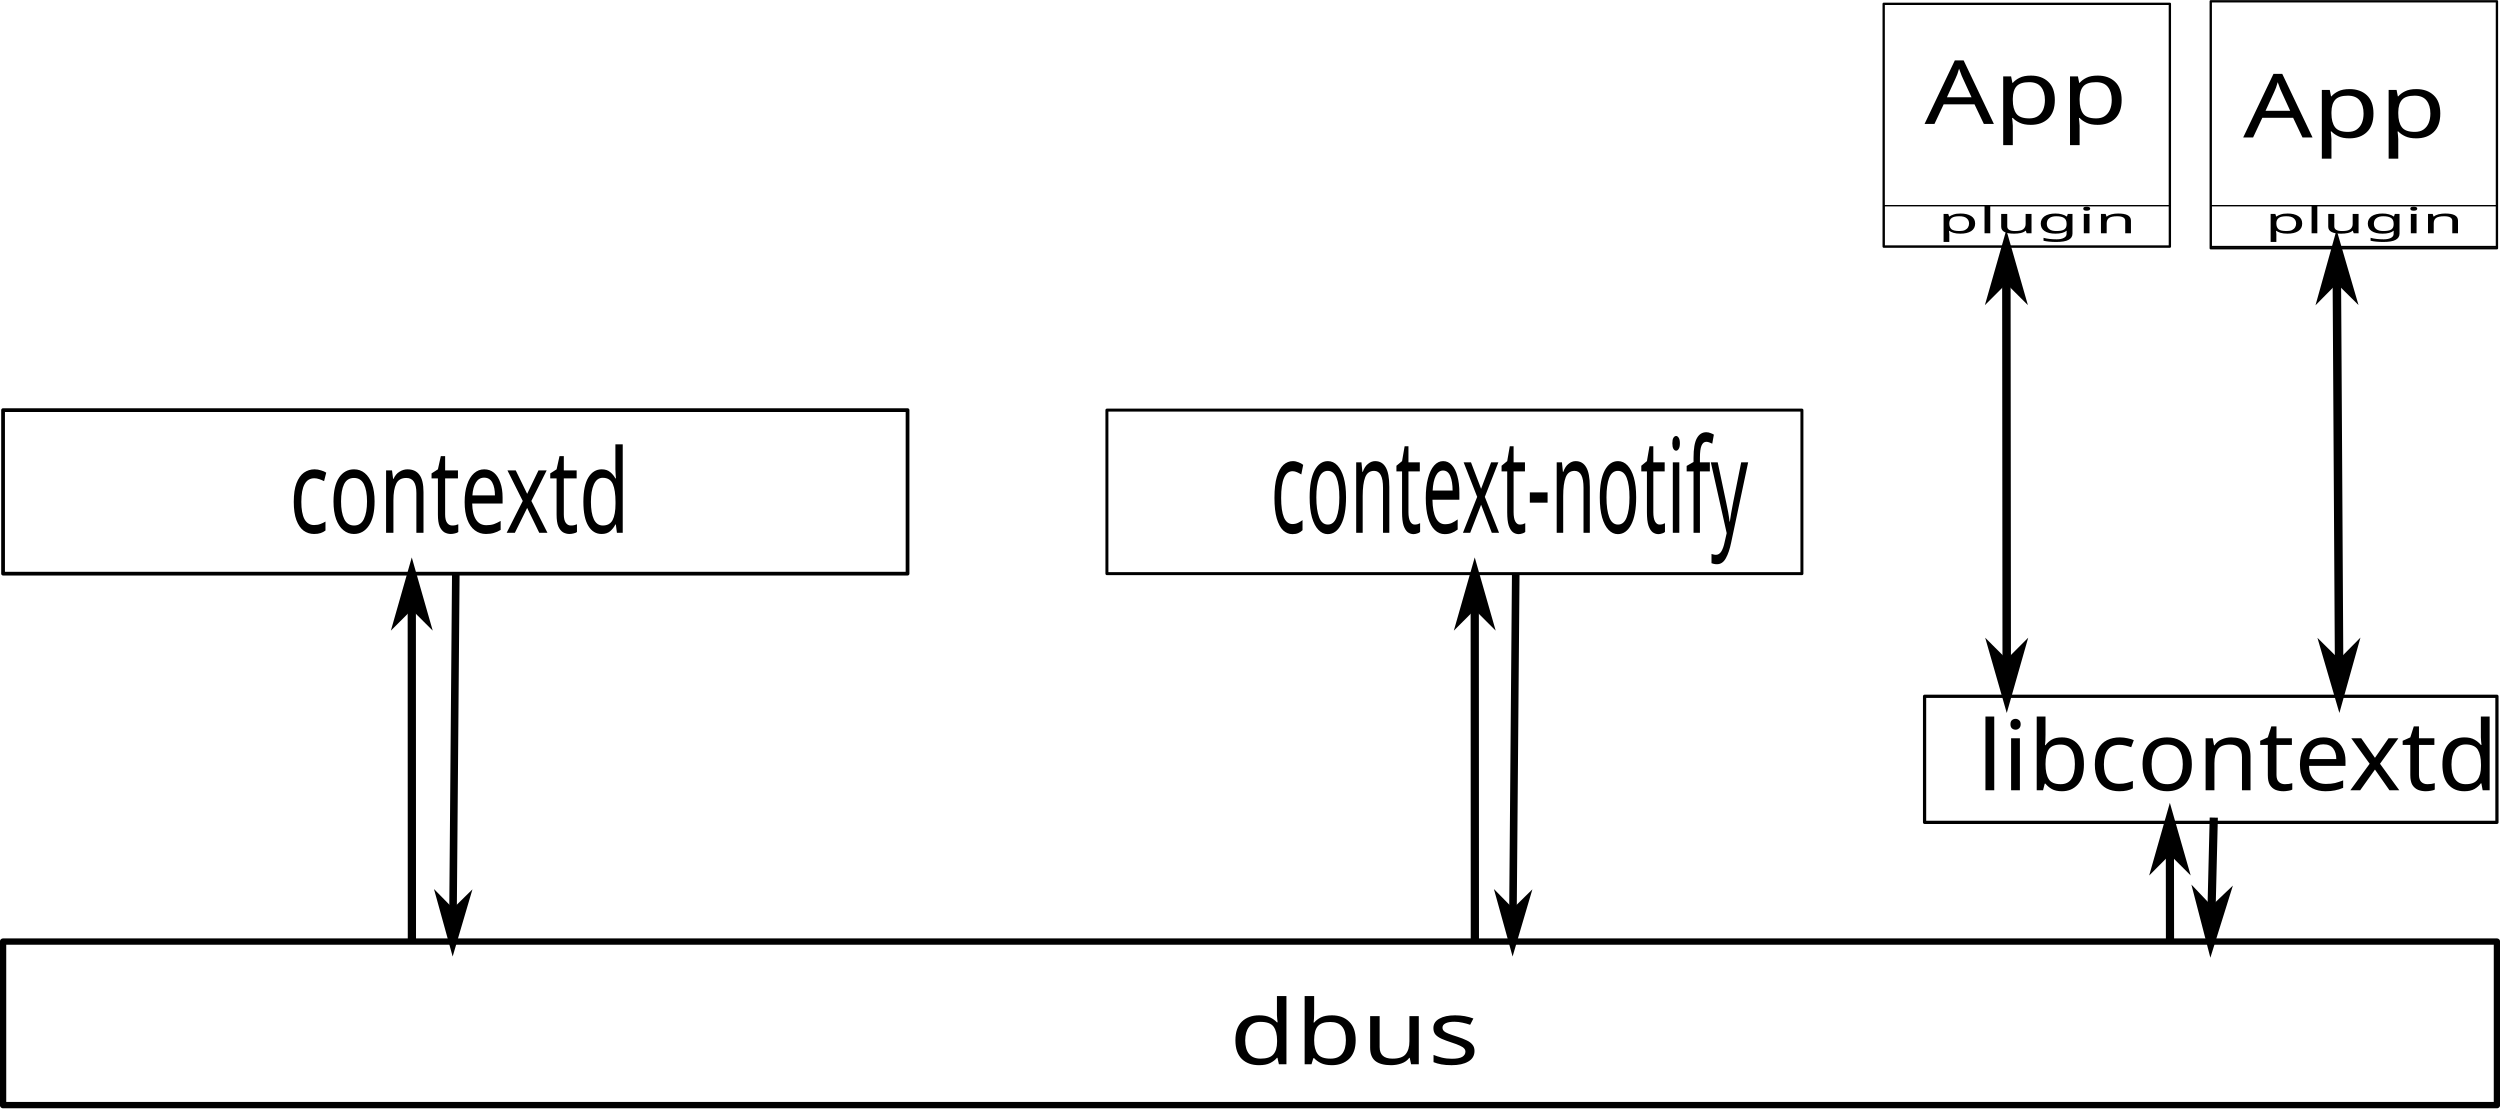
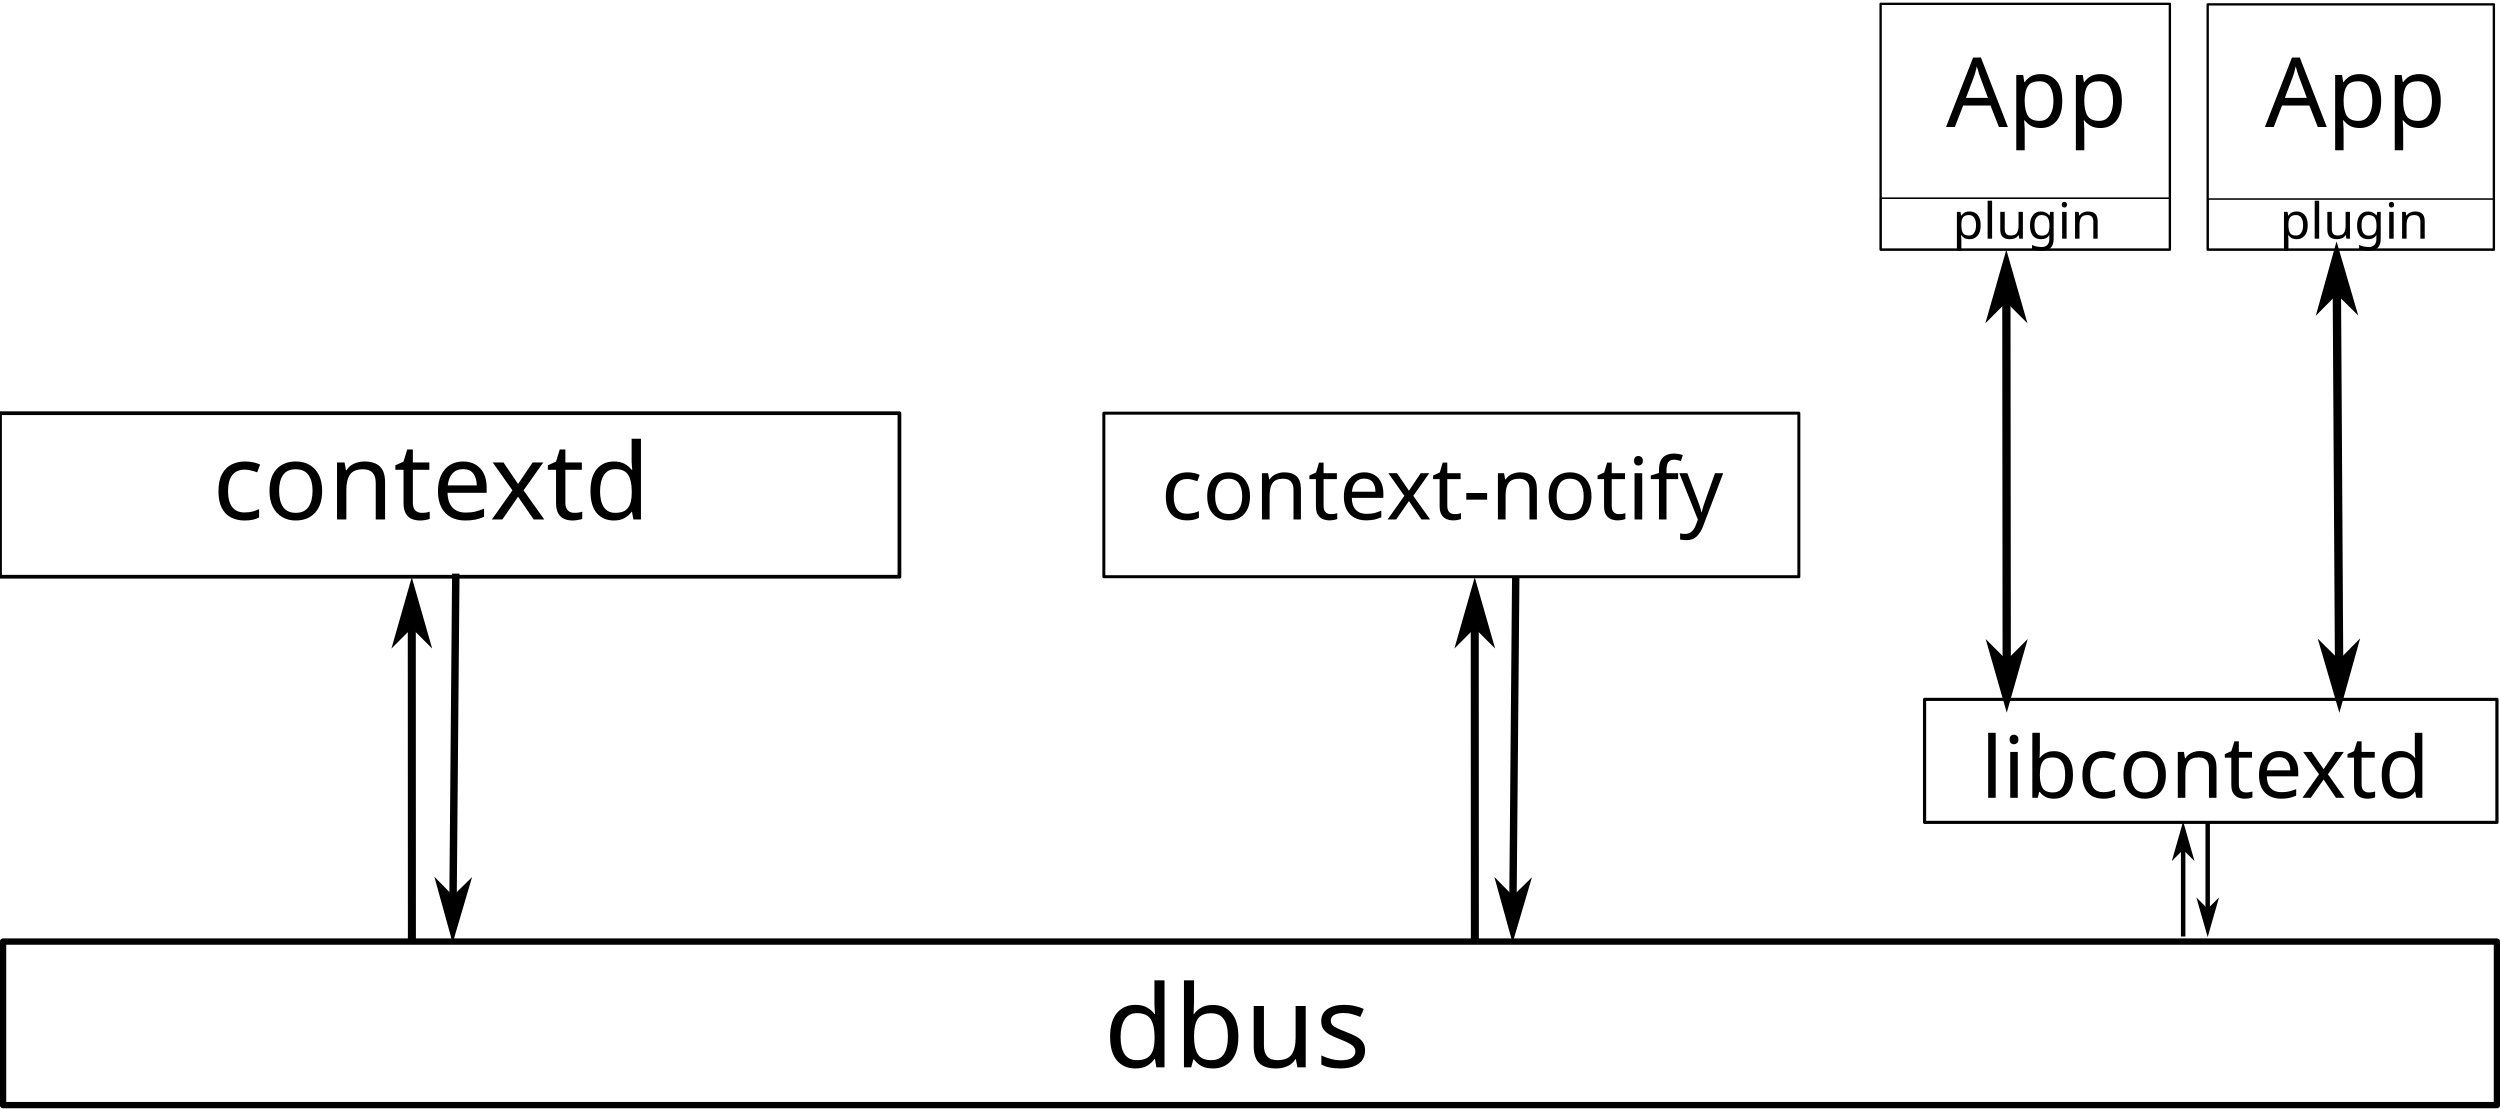
<svg xmlns="http://www.w3.org/2000/svg" width="305.75" height="135.532" id="svg3453" version="1.1">
  <defs id="defs3455">
+     <marker orient="auto" refY="0.0" refX="0.0" id="Arrow2Sstart" style="overflow:visible">
+       <path id="path1392" style="fill-rule:evenodd;stroke-width:0.625;stroke-linejoin:round" d="M 8.719,4.034 L -2.207,0.016 L 8.719,-4.002 C 6.973,-1.63 6.983,1.616 8.719,4.034 z " transform="scale(0.3) translate(-2.3,0)" />
+     </marker>
+     <marker orient="auto" refY="0.0" refX="0.0" id="Arrow2Lstart" style="overflow:visible">
+       <path id="path1380" style="fill-rule:evenodd;stroke-width:0.625;stroke-linejoin:round" d="M 8.719,4.034 L -2.207,0.016 L 8.719,-4.002 C 6.973,-1.63 6.983,1.616 8.719,4.034 z " transform="scale(1.1) translate(1,0)" />
+     </marker>
+     <marker orient="auto" refY="0.0" refX="0.0" id="Arrow1Lstart" style="overflow:visible">
+       <path id="path1362" d="M 0.0,0.0 L 5.0,-5.0 L -12.5,0.0 L 5.0,5.0 L 0.0,0.0 z " style="fill-rule:evenodd;stroke:#000000;stroke-width:1.0pt" transform="scale(0.8) translate(12.5,0)" />
+     </marker>
    <marker orient="auto" refY="0" refX="0" id="Arrow1Mstart" style="overflow:visible">
      <path id="path3921" d="M 0,0 5,-5 -12.5,0 5,5 0,0 z" style="fill-rule:evenodd;stroke:#000000;stroke-width:1pt;marker-start:none" transform="matrix(0.4,0,0,0.4,4,0)" />
    </marker>
    <marker orient="auto" refY="0" refX="0" id="marker3389" style="overflow:visible">
      <path id="path3391" d="M 0,0 5,-5 -12.5,0 5,5 0,0 z" style="fill-rule:evenodd;stroke:#000000;stroke-width:1pt;marker-start:none" transform="matrix(0.4,0,0,0.4,4,0)" />
    </marker>
    <marker orient="auto" refY="0" refX="0" id="marker6082" style="overflow:visible">
      <path id="path6084" d="M 0,0 5,-5 -12.5,0 5,5 0,0 z" style="fill-rule:evenodd;stroke:#000000;stroke-width:1pt;marker-start:none" transform="matrix(0.4,0,0,0.4,4,0)" />
    </marker>
    <marker orient="auto" refY="0" refX="0" id="Arrow1Mend" style="overflow:visible">
      <path id="path3924" d="M 0,0 5,-5 -12.5,0 5,5 0,0 z" style="fill-rule:evenodd;stroke:#000000;stroke-width:1pt;marker-start:none" transform="matrix(-0.4,0,0,-0.4,-4,0)" />
    </marker>
    <marker orient="auto" refY="0" refX="0" id="marker3397" style="overflow:visible">
      <path id="path3399" d="M 0,0 5,-5 -12.5,0 5,5 0,0 z" style="fill-rule:evenodd;stroke:#000000;stroke-width:1pt;marker-start:none" transform="matrix(0.4,0,0,0.4,4,0)" />
    </marker>
    <marker orient="auto" refY="0" refX="0" id="marker3401" style="overflow:visible">
      <path id="path3403" d="M 0,0 5,-5 -12.5,0 5,5 0,0 z" style="fill-rule:evenodd;stroke:#000000;stroke-width:1pt;marker-start:none" transform="matrix(-0.4,0,0,-0.4,-4,0)" />
    </marker>
    <marker orient="auto" refY="0" refX="0" id="marker3405" style="overflow:visible">
      <path id="path3407" d="M 0,0 5,-5 -12.5,0 5,5 0,0 z" style="fill-rule:evenodd;stroke:#000000;stroke-width:1pt;marker-start:none" transform="matrix(0.4,0,0,0.4,4,0)" />
    </marker>
    <marker orient="auto" refY="0" refX="0" id="marker3409" style="overflow:visible">
      <path id="path3411" d="M 0,0 5,-5 -12.5,0 5,5 0,0 z" style="fill-rule:evenodd;stroke:#000000;stroke-width:1pt;marker-start:none" transform="matrix(0.4,0,0,0.4,4,0)" />
    </marker>
    <marker orient="auto" refY="0" refX="0" id="marker3413" style="overflow:visible">
      <path id="path3415" d="M 0,0 5,-5 -12.5,0 5,5 0,0 z" style="fill-rule:evenodd;stroke:#000000;stroke-width:1pt;marker-start:none" transform="matrix(0.4,0,0,0.4,4,0)" />
    </marker>
    <marker orient="auto" refY="0" refX="0" id="marker3417" style="overflow:visible">
      <path id="path3419" d="M 0,0 5,-5 -12.5,0 5,5 0,0 z" style="fill-rule:evenodd;stroke:#000000;stroke-width:1pt;marker-start:none" transform="matrix(0.4,0,0,0.4,4,0)" />
    </marker>
  </defs>
  <g id="layer1" transform="translate(-129.3748,-458.1554)">
    <rect style="fill:none;stroke:#000000;stroke-width:0.775;stroke-linecap:round;stroke-linejoin:round;stroke-miterlimit:3.4;stroke-opacity:1;stroke-dasharray:none;stroke-dashoffset:0" id="rect3066-6" width="305" height="20" x="129.75" y="573.312" />
-     <rect style="fill:none;stroke:#000000;stroke-width:0.396;stroke-linecap:round;stroke-linejoin:round;stroke-miterlimit:3.4;stroke-opacity:1;stroke-dasharray:none;stroke-dashoffset:0" id="rect3072-3" width="70" height="15.418" x="364.75" y="543.312" />
-     <rect style="fill:none;stroke:#000000;stroke-width:0.459;stroke-linecap:round;stroke-linejoin:round;stroke-miterlimit:3.4;stroke-opacity:1;stroke-dasharray:none;stroke-dashoffset:0" id="rect3074-5" width="110.618" height="20" x="129.75" y="508.312" />
-     <path style="fill:none;stroke:#000000;stroke-width:1px;stroke-linecap:butt;stroke-linejoin:miter;stroke-opacity:1;marker-start:url(#Arrow1Mstart);marker-mid:none;marker-end:none" d="m 394.75,558.312 0.015,15.169" id="path3076-9" />
-     <path style="fill:none;stroke:#000000;stroke-width:1px;stroke-linecap:butt;stroke-linejoin:miter;stroke-opacity:1;marker-start:url(#Arrow1Mstart);marker-mid:none;marker-end:none" d="m 399.75,573.312 0.37,-15.164" id="path3076-8-11" />
-     <path style="fill:none;stroke:#000000;stroke-width:1.008;stroke-linecap:butt;stroke-linejoin:miter;stroke-miterlimit:4;stroke-opacity:1;stroke-dasharray:none;marker-start:url(#Arrow1Mstart);marker-mid:none;marker-end:none" d="m 179.735,528.312 0.015,45" id="path3076-7-1" />
-     <path style="fill:none;stroke:#000000;stroke-width:0.927;stroke-linecap:butt;stroke-linejoin:miter;stroke-miterlimit:4;stroke-opacity:1;stroke-dasharray:none;marker-start:url(#Arrow1Mstart);marker-mid:none;marker-end:none" d="m 184.75,573.312 0.37,-45" id="path3076-8-1-23" />
-     <text xml:space="preserve" style="font-size:12px;font-style:normal;font-variant:normal;font-weight:normal;font-stretch:normal;text-align:start;line-height:125%;letter-spacing:0px;word-spacing:0px;writing-mode:lr-tb;text-anchor:start;fill:#000000;fill-opacity:1;stroke:none;font-family:Sans;-inkscape-font-specification:Sans" x="366.512" y="561.848" id="text6159-1" transform="scale(1.0127,0.9874597)">
-       <tspan id="tspan6161-5" x="366.512" y="561.848">libcontextd</tspan>
+     <rect style="fill:none;stroke:#000000;stroke-width:0.391;stroke-linecap:round;stroke-linejoin:round;stroke-miterlimit:3.4;stroke-opacity:1;stroke-dasharray:none;stroke-dashoffset:0" id="rect3072-3" width="70" height="15.043" x="364.75" y="543.688" />
+     <rect style="fill:none;stroke:#000000;stroke-width:0.458;stroke-linecap:round;stroke-linejoin:round;stroke-miterlimit:3.4;stroke-opacity:1;stroke-dasharray:none;stroke-dashoffset:0" id="rect3074-5" width="110" height="20" x="129.375" y="508.688" />
+     <path style="fill:none;stroke:#000000;stroke-width:0.981;stroke-linecap:butt;stroke-linejoin:miter;stroke-miterlimit:4;stroke-opacity:1;stroke-dasharray:none;marker-start:url(#Arrow1Mstart);marker-mid:none;marker-end:none" d="m 179.735,530.688 0.015,42.625" id="path3076-7-1" />
+     <path style="fill:none;stroke:#000000;stroke-width:0.91;stroke-linecap:butt;stroke-linejoin:miter;stroke-miterlimit:4;stroke-opacity:1;stroke-dasharray:none;marker-start:url(#Arrow1Mstart);marker-mid:none;marker-end:none" d="m 184.75,571.688 0.37,-43.375" id="path3076-8-1-23" />
+     <rect style="fill:none;stroke:#000000;stroke-width:0.364;stroke-linecap:round;stroke-linejoin:round;stroke-miterlimit:3.4;stroke-opacity:1;stroke-dasharray:none;stroke-dashoffset:0" id="rect3068-6-7-4-7" width="85" height="20" x="264.375" y="508.688" />
+     <rect style="fill:none;stroke:#000000;stroke-width:0.288;stroke-linecap:round;stroke-linejoin:round;stroke-miterlimit:3.4;stroke-opacity:1;stroke-dasharray:none;stroke-dashoffset:0" id="rect3068-6-7-7-4-9" width="35.375" height="30.063" x="359.375" y="458.625" />
+     <rect style="fill:none;stroke:#000000;stroke-width:0.286;stroke-linecap:round;stroke-linejoin:round;stroke-miterlimit:3.4;stroke-opacity:1;stroke-dasharray:none;stroke-dashoffset:0" id="rect3068-6-7-7-4-6-7" width="35" height="30" x="399.375" y="458.688" />
+     <rect style="fill:none;stroke:#000000;stroke-width:0.194;stroke-linecap:round;stroke-linejoin:round;stroke-miterlimit:3.4;stroke-opacity:1;stroke-dasharray:none;stroke-dashoffset:0" id="rect6251-6-3" width="35.354" height="6.279" x="359.385" y="482.398" />
+     <rect style="fill:none;stroke:#000000;stroke-width:0.191;stroke-linecap:round;stroke-linejoin:round;stroke-miterlimit:3.4;stroke-opacity:1;stroke-dasharray:none;stroke-dashoffset:0" id="rect6251-6-2-4" width="34.981" height="6.181" x="399.384" y="482.497" />
+     <path style="fill:none;stroke:#000000;stroke-width:1.013px;stroke-linecap:butt;stroke-linejoin:miter;stroke-opacity:1;marker-start:url(#marker6082);marker-end:url(#Arrow1Mend)" d="m 374.75,490.688 0.05,52.625" id="path6412-1-4" />
+     <path style="fill:none;stroke:#000000;stroke-width:1.023px;stroke-linecap:butt;stroke-linejoin:miter;stroke-opacity:1;marker-start:url(#marker6082);marker-end:url(#Arrow1Mend)" d="m 415.148,489.688 0.321,53.625" id="path6412-1-9-2" />
+     <path style="fill:none;stroke:#000000;stroke-width:0.981;stroke-linecap:butt;stroke-linejoin:miter;stroke-miterlimit:4;stroke-opacity:1;stroke-dasharray:none;marker-start:url(#Arrow1Mstart);marker-mid:none;marker-end:none" d="m 309.735,530.688 0.015,42.625" id="path3076-7-7-7" />
+     <path style="fill:none;stroke:#000000;stroke-width:0.906;stroke-linecap:butt;stroke-linejoin:miter;stroke-miterlimit:4;stroke-opacity:1;stroke-dasharray:none;marker-start:url(#Arrow1Mstart);marker-mid:none;marker-end:none" d="m 314.38,571.688 0.37,-43" id="path3076-8-1-2-4" />
+     <text xml:space="preserve" style="font-size:13.006px;font-style:normal;font-weight:normal;line-height:125%;letter-spacing:0px;word-spacing:0px;fill:#000000;fill-opacity:1;stroke:none;font-family:Sans" x="155.375" y="521.688" id="text60">
+       <tspan id="tspan62" x="155.375" y="521.688">contextd</tspan>
    </text>
-     <text xml:space="preserve" style="font-size:12px;font-style:normal;font-variant:normal;font-weight:normal;font-stretch:normal;text-align:start;line-height:125%;letter-spacing:0px;word-spacing:0px;writing-mode:lr-tb;text-anchor:start;fill:#000000;fill-opacity:1;stroke:none;font-family:Sans;-inkscape-font-specification:Sans" x="255.662" y="643.741" id="text6163-2" transform="scale(1.094217,0.9138956)">
-       <tspan id="tspan6165-6" x="255.662" y="643.741">dbus</tspan>
+     <text xml:space="preserve" style="font-size:10.551px;font-style:normal;font-weight:normal;line-height:125%;letter-spacing:0px;word-spacing:0px;fill:#000000;fill-opacity:1;stroke:none;font-family:Sans" x="271.375" y="521.688" id="text64">
+       <tspan id="tspan66" x="271.375" y="521.688">context-notify</tspan>
    </text>
-     <text xml:space="preserve" style="font-size:12px;font-style:normal;font-variant:normal;font-weight:normal;font-stretch:normal;text-align:start;line-height:125%;letter-spacing:0px;word-spacing:0px;writing-mode:lr-tb;text-anchor:start;fill:#000000;fill-opacity:1;stroke:none;font-family:Sans;-inkscape-font-specification:Sans" x="195.257" y="441.55" id="text6167-4" transform="scale(0.8437601,1.185171)">
-       <tspan id="tspan6169-0" x="195.257" y="441.55">contextd</tspan>
+     <text xml:space="preserve" style="font-size:13.998px;font-style:normal;font-weight:normal;line-height:125%;letter-spacing:0px;word-spacing:0px;fill:#000000;fill-opacity:1;stroke:none;font-family:Sans" x="264.375" y="588.688" id="text68">
+       <tspan id="tspan70" x="264.375" y="588.688">dbus</tspan>
    </text>
-     <rect style="fill:none;stroke:#000000;stroke-width:0.364;stroke-linecap:round;stroke-linejoin:round;stroke-miterlimit:3.4;stroke-opacity:1;stroke-dasharray:none;stroke-dashoffset:0" id="rect3068-6-7-4-7" width="85" height="20" x="264.75" y="508.312" />
-     <text xml:space="preserve" style="font-size:12px;font-style:normal;font-variant:normal;font-weight:normal;font-stretch:normal;text-align:start;line-height:125%;letter-spacing:0px;word-spacing:0px;writing-mode:lr-tb;text-anchor:start;fill:#000000;fill-opacity:1;stroke:none;font-family:Sans;-inkscape-font-specification:Sans" x="381.112" y="390.996" id="text6189-9" transform="scale(0.747155,1.33841)">
-       <tspan x="381.112" y="390.996" id="tspan6193-3">context-notify</tspan>
+     <text xml:space="preserve" style="font-size:10.466px;font-style:normal;font-weight:normal;line-height:125%;letter-spacing:0px;word-spacing:0px;fill:#000000;fill-opacity:1;stroke:none;font-family:Sans" x="371.636" y="555.727" id="text72">
+       <tspan id="tspan74" x="371.636" y="555.727">libcontextd</tspan>
    </text>
-     <rect style="fill:none;stroke:#000000;stroke-width:0.285;stroke-linecap:round;stroke-linejoin:round;stroke-miterlimit:3.4;stroke-opacity:1;stroke-dasharray:none;stroke-dashoffset:0" id="rect3068-6-7-7-4-9" width="35" height="29.688" x="359.75" y="458.625" />
-     <rect style="fill:none;stroke:#000000;stroke-width:0.287;stroke-linecap:round;stroke-linejoin:round;stroke-miterlimit:3.4;stroke-opacity:1;stroke-dasharray:none;stroke-dashoffset:0" id="rect3068-6-7-7-4-6-7" width="35" height="30.202" x="399.75" y="458.312" />
-     <rect style="fill:none;stroke:#000000;stroke-width:0.172;stroke-linecap:round;stroke-linejoin:round;stroke-miterlimit:3.4;stroke-opacity:1;stroke-dasharray:none;stroke-dashoffset:0" id="rect6251-6-3" width="35" height="5" x="359.75" y="483.312" />
-     <rect style="fill:none;stroke:#000000;stroke-width:0.172;stroke-linecap:round;stroke-linejoin:round;stroke-miterlimit:3.4;stroke-opacity:1;stroke-dasharray:none;stroke-dashoffset:0" id="rect6251-6-2-4" width="35" height="5" x="399.75" y="483.312" />
-     <text xml:space="preserve" style="font-size:6px;font-style:normal;font-variant:normal;font-weight:normal;font-stretch:normal;text-align:start;line-height:125%;letter-spacing:0px;word-spacing:0px;writing-mode:lr-tb;text-anchor:start;fill:#000000;fill-opacity:1;stroke:none;font-family:Sans;-inkscape-font-specification:Sans" x="269.996" y="660.418" id="text6289-6-4" transform="scale(1.356965,0.7369387)">
-       <tspan id="tspan6291-8-2" x="269.996" y="660.418">plugin</tspan>
+     <text xml:space="preserve" style="font-size:11.854px;font-style:normal;font-weight:normal;line-height:125%;letter-spacing:0px;word-spacing:0px;fill:#000000;fill-opacity:1;stroke:none;font-family:Sans" x="367.375" y="473.688" id="text76">
+       <tspan id="tspan78" x="367.375" y="473.688">App</tspan>
    </text>
-     <text xml:space="preserve" style="font-size:6px;font-style:normal;font-variant:normal;font-weight:normal;font-stretch:normal;text-align:start;line-height:125%;letter-spacing:0px;word-spacing:0px;writing-mode:lr-tb;text-anchor:start;fill:#000000;fill-opacity:1;stroke:none;font-family:Sans;-inkscape-font-specification:Sans" x="299.473" y="660.418" id="text6289-5-3" transform="scale(1.356965,0.7369387)">
-       <tspan id="tspan6291-2-1" x="299.473" y="660.418">plugin</tspan>
+     <text id="text103" y="473.688" x="406.375" style="font-size:11.854px;font-style:normal;font-weight:normal;line-height:125%;letter-spacing:0px;word-spacing:0px;fill:#000000;fill-opacity:1;stroke:none;font-family:Sans" xml:space="preserve">
+       <tspan y="473.688" x="406.375" id="tspan105">App</tspan>
    </text>
-     <text xml:space="preserve" style="font-size:12px;font-style:normal;font-variant:normal;font-weight:normal;font-stretch:normal;text-align:start;line-height:125%;letter-spacing:0px;word-spacing:0px;writing-mode:lr-tb;text-anchor:start;fill:#000000;fill-opacity:1;stroke:none;font-family:Sans;-inkscape-font-specification:Sans" x="329.384" y="524.133" id="text6323-4-6-4-5" transform="scale(1.107371,0.9030396)">
-       <tspan id="tspan6325-6-2-3-4" x="329.384" y="524.133">App</tspan>
+     <text xml:space="preserve" style="font-size:6.112px;font-style:normal;font-weight:normal;line-height:125%;letter-spacing:0px;word-spacing:0px;fill:#000000;fill-opacity:1;stroke:none;font-family:Sans" x="368.186" y="487.345" id="text118">
+       <tspan id="tspan120" x="368.186" y="487.345">plugin</tspan>
    </text>
-     <text xml:space="preserve" style="font-size:12px;font-style:normal;font-variant:normal;font-weight:normal;font-stretch:normal;text-align:start;line-height:125%;letter-spacing:0px;word-spacing:0px;writing-mode:lr-tb;text-anchor:start;fill:#000000;fill-opacity:1;stroke:none;font-family:Sans;-inkscape-font-specification:Sans" x="364.574" y="525.959" id="text6323-4-6-2-1" transform="scale(1.107371,0.9030396)">
-       <tspan id="tspan6325-6-2-9-3" x="364.574" y="525.959">App</tspan>
+     <path style="fill:none;stroke:#000000;stroke-width:0.547;stroke-linecap:butt;stroke-linejoin:miter;stroke-miterlimit:4;stroke-opacity:1;stroke-dasharray:none;marker-start:url(#marker3417)" d="m 396.375,559.688 0,13" id="path126" />
+     <path style="fill:none;stroke:#000000;stroke-width:0.547;stroke-linecap:butt;stroke-linejoin:miter;stroke-miterlimit:4;stroke-opacity:1;stroke-dasharray:none;marker-start:url(#marker3417)" d="m 399.375,571.688 0,-13" id="path128" />
+     <text id="text2852" y="487.345" x="408.186" style="font-size:6.112px;font-style:normal;font-weight:normal;line-height:125%;letter-spacing:0px;word-spacing:0px;fill:#000000;fill-opacity:1;stroke:none;font-family:Sans" xml:space="preserve">
+       <tspan y="487.345" x="408.186" id="tspan2854">plugin</tspan>
    </text>
-     <path style="fill:none;stroke:#000000;stroke-width:1.036px;stroke-linecap:butt;stroke-linejoin:miter;stroke-opacity:1;marker-start:url(#marker6082);marker-end:url(#Arrow1Mend)" d="m 374.75,488.312 0.05,55" id="path6412-1-4" />
-     <path style="fill:none;stroke:#000000;stroke-width:1.036px;stroke-linecap:butt;stroke-linejoin:miter;stroke-opacity:1;marker-start:url(#marker6082);marker-end:url(#Arrow1Mend)" d="m 415.148,488.312 0.321,55" id="path6412-1-9-2" />
-     <path style="fill:none;stroke:#000000;stroke-width:1.008;stroke-linecap:butt;stroke-linejoin:miter;stroke-miterlimit:4;stroke-opacity:1;stroke-dasharray:none;marker-start:url(#Arrow1Mstart);marker-mid:none;marker-end:none" d="m 309.735,528.312 0.015,45" id="path3076-7-7-7" />
-     <path style="fill:none;stroke:#000000;stroke-width:0.927;stroke-linecap:butt;stroke-linejoin:miter;stroke-miterlimit:4;stroke-opacity:1;stroke-dasharray:none;marker-start:url(#Arrow1Mstart);marker-mid:none;marker-end:none" d="m 314.38,573.312 0.37,-45" id="path3076-8-1-2-4" />
  </g>
</svg>
